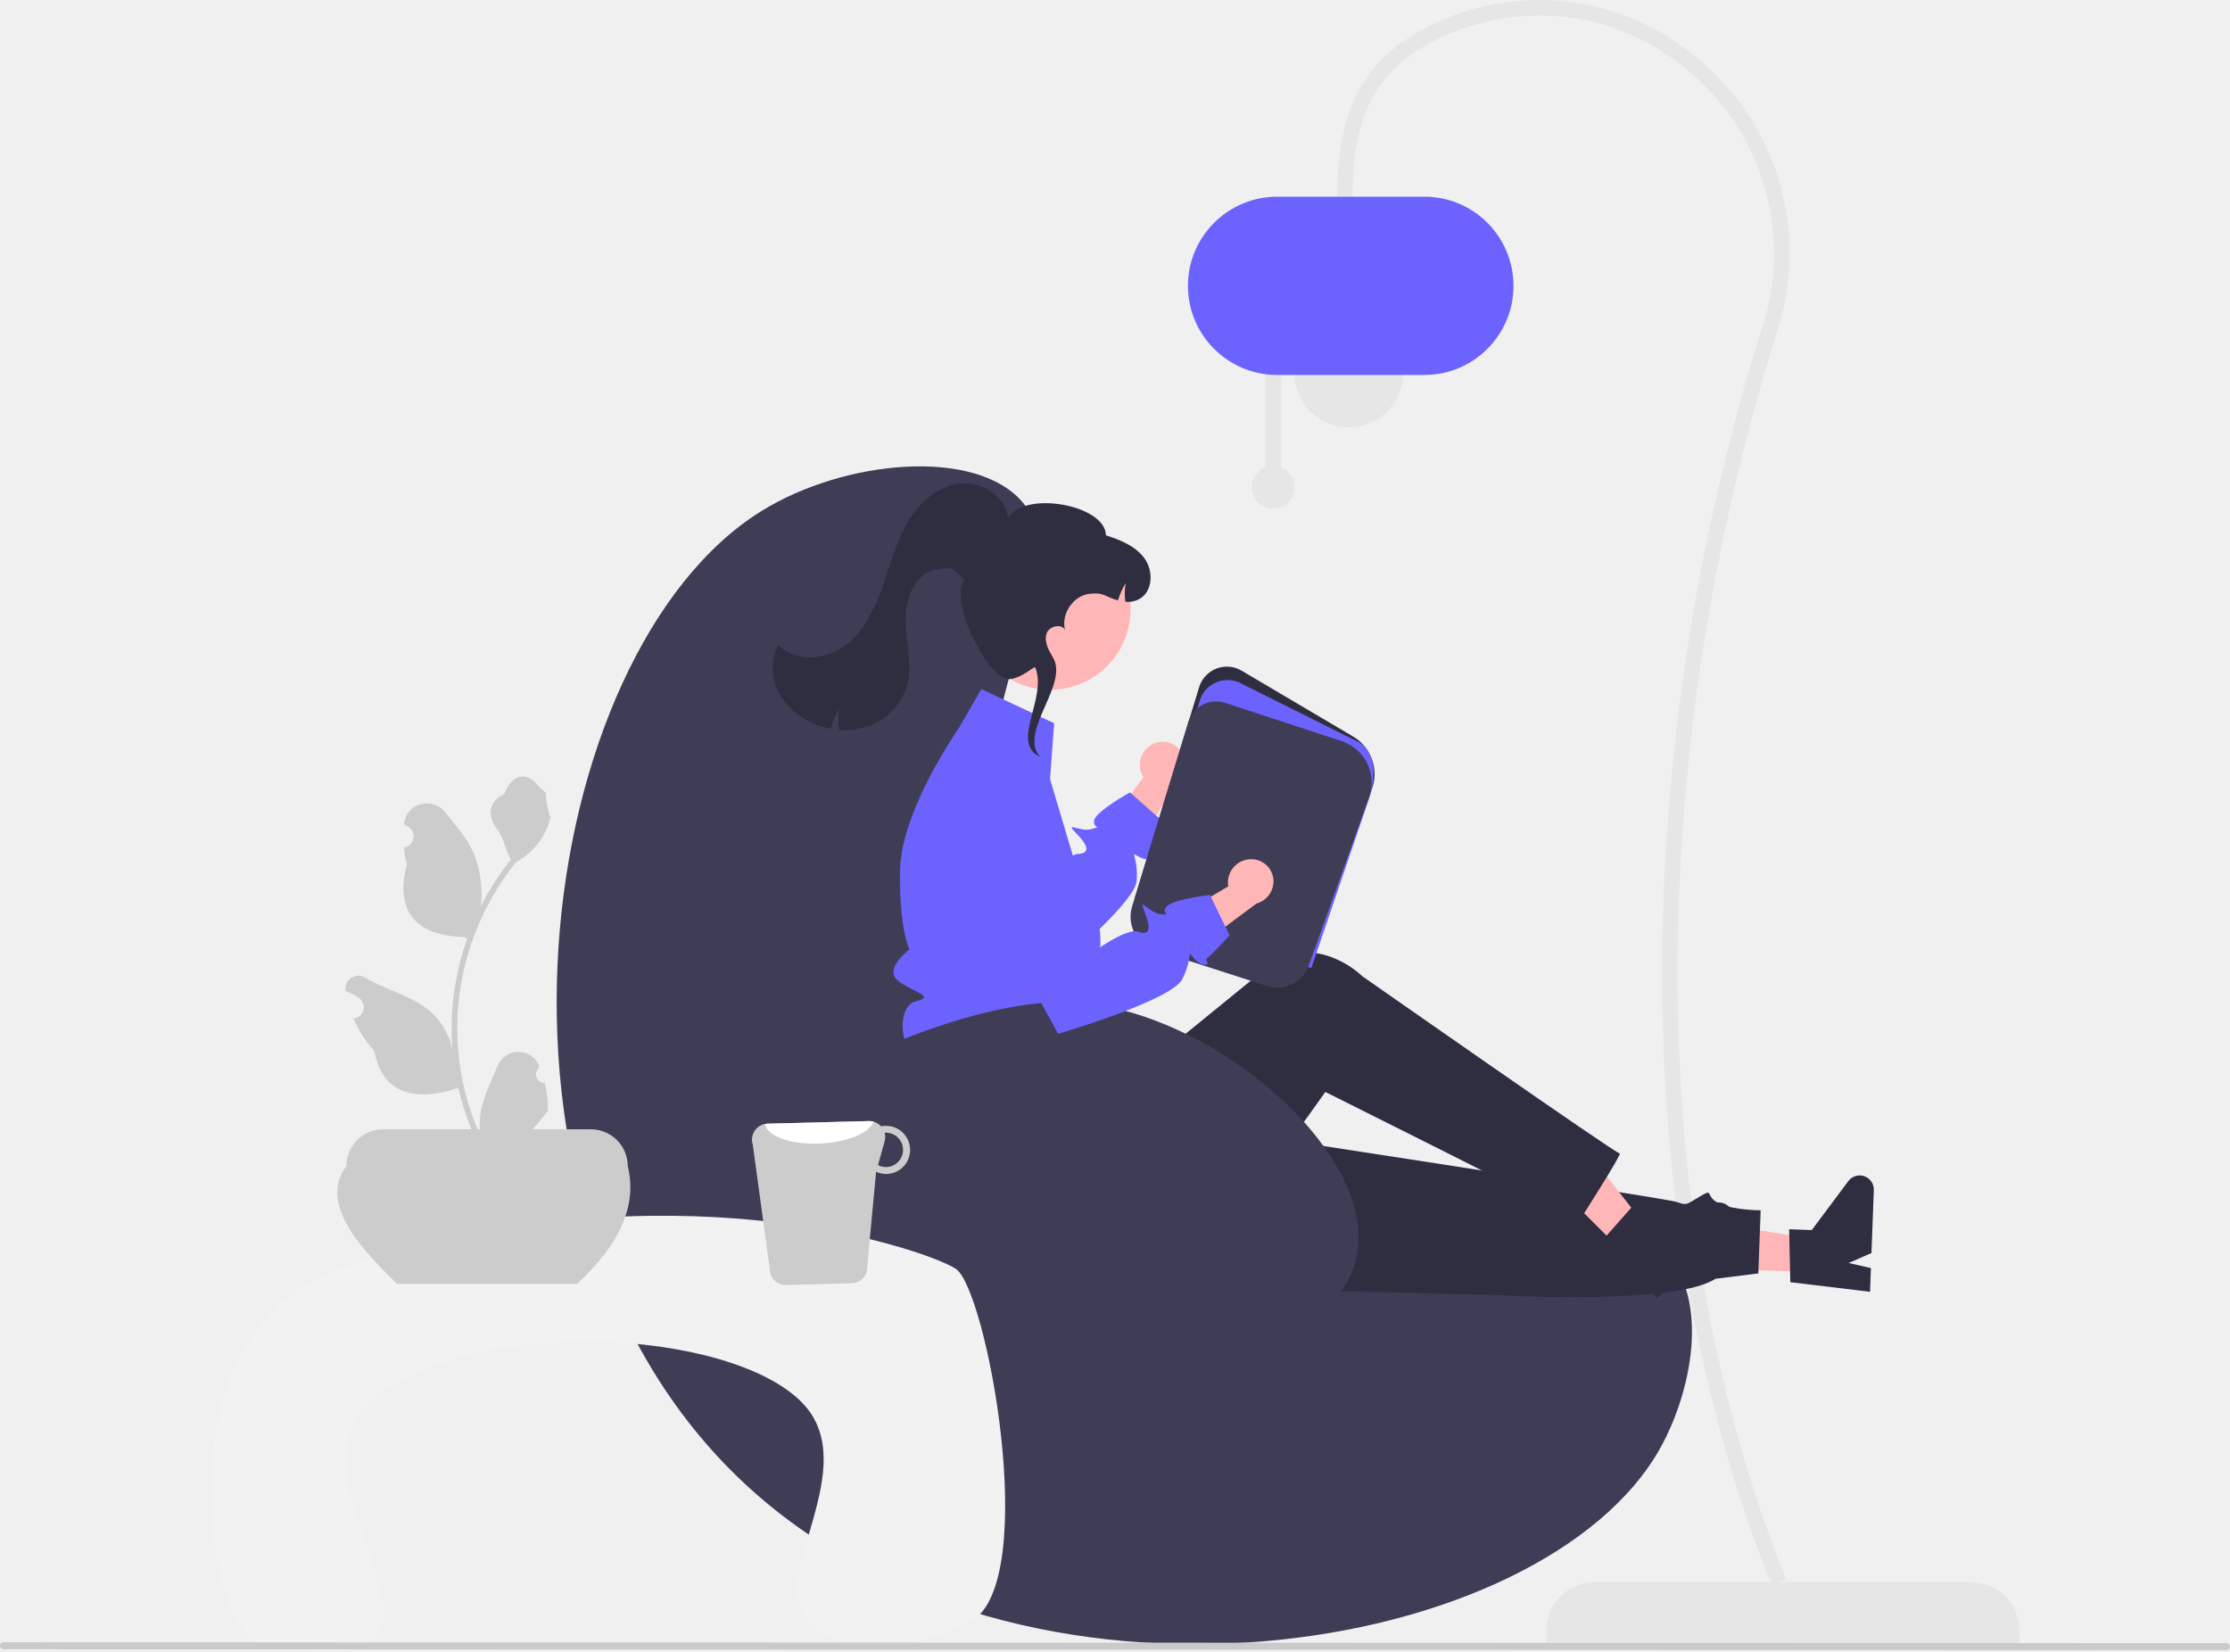
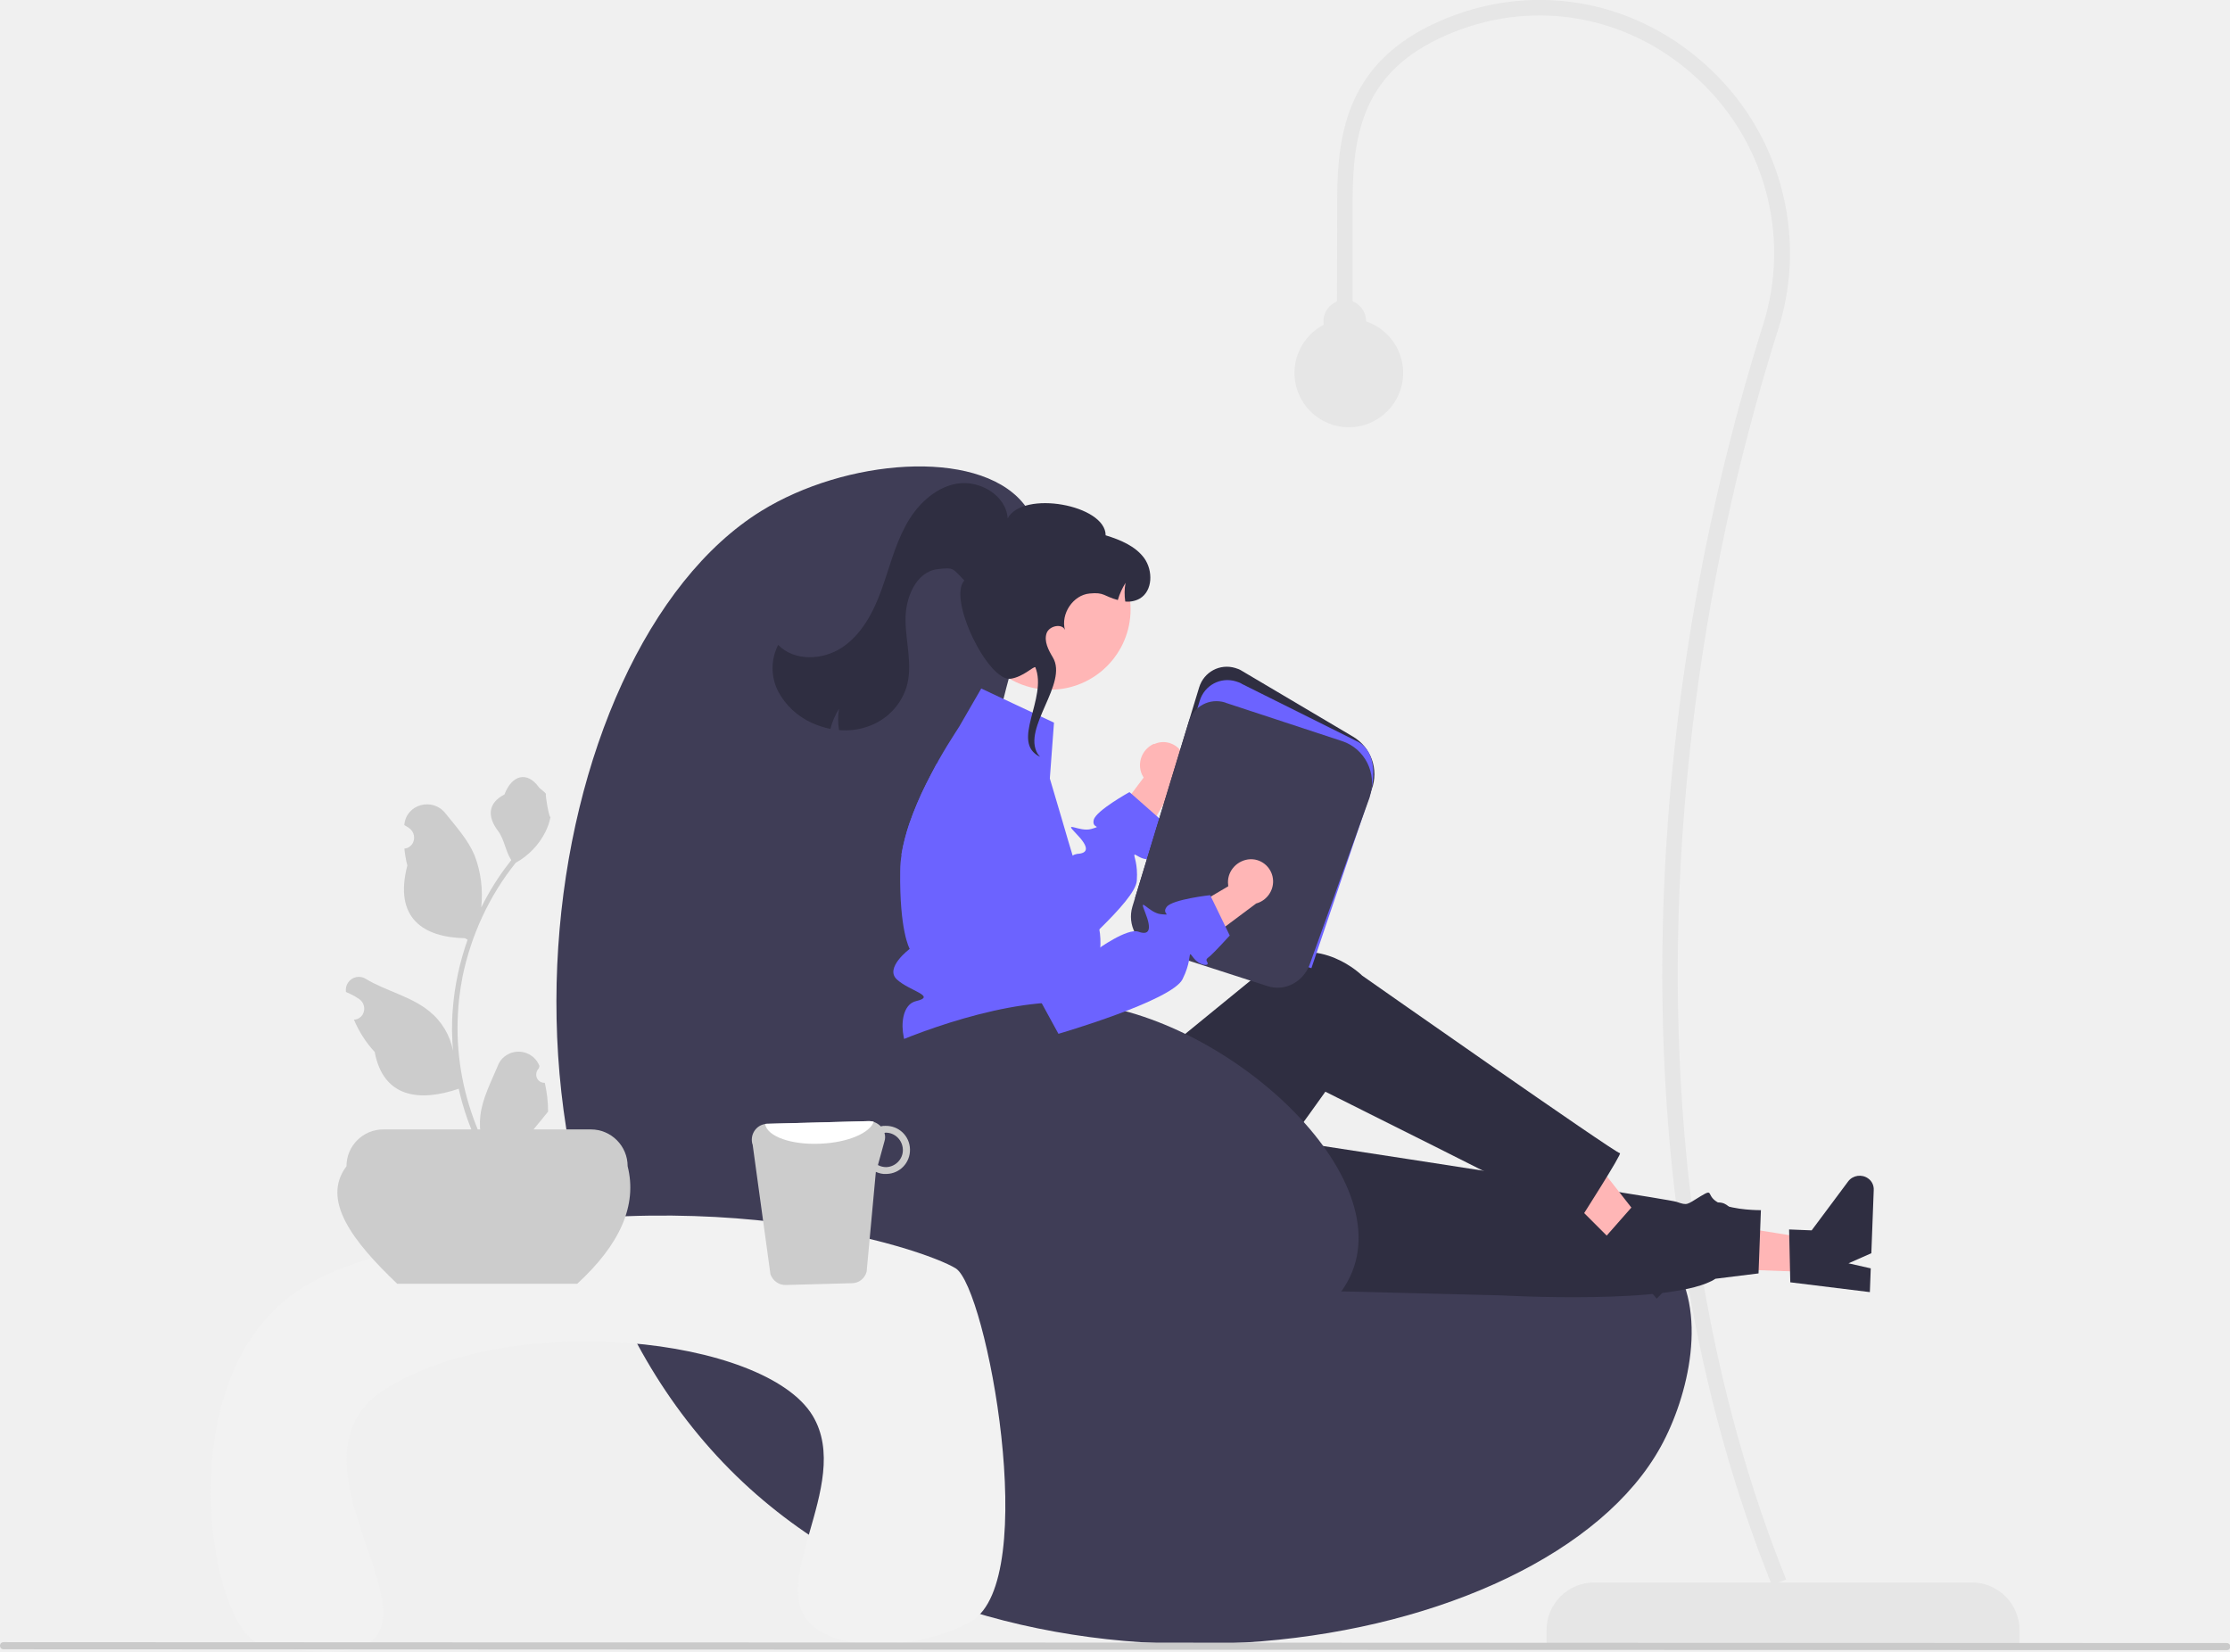
- <svg xmlns="http://www.w3.org/2000/svg" data-name="Layer 1" width="751.131" height="556.415" viewBox="0 0 751.131 556.415">
-   <path d="M745.319,704.743H904.585a0,0,0,0,1,0,0v4.887a16,16,0,0,1-16,16H761.319a16,16,0,0,1-16-16V704.743A0,0,0,0,1,745.319,704.743Z" transform="translate(1425.47 1258.58) rotate(-180)" fill="#e6e6e6" />
-   <path d="M821.225,705.718l4.843-1.951c-50.677-125.789-45.795-284.482-2.956-420.613a85.005,85.005,0,0,0-24.764-89.934c-24.865-22.189-59.145-27.594-89.467-14.108-29.931,13.314-34.056,36.505-34.056,59.583h5.222c0-24.635,5.265-43.383,30.957-54.812,28.419-12.639,60.555-7.569,83.867,13.234A79.839,79.839,0,0,1,818.131,281.586C774.798,419.289,770.202,579.072,821.225,705.718Z" transform="translate(-224.4343 -171.7927)" fill="#e6e6e6" />
-   <circle cx="454.307" cy="125.648" r="18.276" fill="#e6e6e6" />
-   <path d="M650.594,329.302V294.672h5.385v34.629a7.179,7.179,0,1,1-5.385,0Z" transform="translate(-224.4343 -171.7927)" fill="#e6e6e6" />
-   <path d="M624.565,268.068a30.06,30.06,0,0,1,30.025-30.025h49.607a30.025,30.025,0,1,1,0,60.051H654.59A30.06,30.06,0,0,1,624.565,268.068Z" transform="translate(-224.4343 -171.7927)" fill="#6c63ff" />
-   <path d="M554.67,454.005c4.981-63.723,30.447-94.083,14.14-113.123-15.619-18.238-59.617-14.47-87.872,3.03-76.212,47.202-104.134,235.332-6.06,327.249C568.072,758.504,744.695,730.53,783.946,659.04c9.158-16.681,16.434-45.922,3.03-63.632-33.278-43.967-154.271,35.669-208.066-14.14C547.03,551.749,551.937,488.975,554.67,454.005Z" transform="translate(-224.4343 -171.7927)" fill="#3f3d56" />
-   <path d="M612.927,422.347a7.822,7.822,0,0,0-3.924,10.18,7.504,7.504,0,0,0,.597,1.087l-16.358,21.842,8.163,12.2,19.174-32.343a7.8,7.8,0,0,0,2.373-9.222,7.465,7.465,0,0,0-9.838-3.828Q613.02,422.303,612.927,422.347Z" transform="translate(-224.4343 -171.7927)" fill="#ffb6b6" />
-   <path d="M612.914,460.005c1.071.949-1.899,2.121-5.04.273-.899-.535-1.283-.758-1.384-.616-.253.353,1.222,2.959.828,8.747-.242,3.454-5.979,9.949-12.494,16.282-8.807,8.565-19.049,16.827-19.049,16.827l-3.596-2.879-37.704-30.23-6.363-8.807a62.681,62.681,0,0,1,2.616-10.232,111.546,111.546,0,0,1,5.676-13.474c1.172-2.374,2.374-4.636,3.525-6.717l20.201,22.261,16.928,18.645s4.929-7.939,8.747-10.1a3.636,3.636,0,0,1,1.616-.555c3.858-.182,4.091-2.283-.384-6.858-4.474-4.575,1.172-.303,5.151-1.535,3.98-1.232,0,0,.838-3.081.838-3.081,11.999-9.262,11.999-9.262l.465.414,8.434,7.444,2.414,2.131s-2.636,7.232-3.363,8.757C612.248,458.965,611.854,459.046,612.914,460.005Z" transform="translate(-224.4343 -171.7927)" fill="#6c63ff" />
-   <polygon points="610.804 428.521 611.215 417.38 568.439 410.493 567.832 426.935 610.804 428.521" fill="#ffb6b6" />
-   <path d="M827.473,603.668l-.406-17.838,7.626.281,12.311-16.49a4.767,4.767,0,0,1,8.583,3.027l-.782,21.19-7.678,3.374,7.49,1.704-.295,7.989Z" transform="translate(-224.4343 -171.7927)" fill="#2f2e41" />
-   <path d="M594.489,604.651l135.488,3.435s58.508,3.379,72.236-5.551l14.476-1.828.785-21.264s-8.852.065-13.942-2.306-1.552-5.273-6.405-2.42-4.34,3.196-8.092,1.885S613.241,549.069,613.241,549.069Z" transform="translate(-224.4343 -171.7927)" fill="#2f2e41" />
-   <polygon points="548.592 423.631 556.471 415.744 529.796 381.601 518.168 393.243 548.592 423.631" fill="#ffb6b6" />
-   <path d="M765.053,588.562l11.835-13.353,5.399,5.393,20.241-3.716a4.767,4.767,0,0,1,4.234,8.057l-14.985,15.003-7.923-2.748,4.332,6.344-5.65,5.657Z" transform="translate(-224.4343 -171.7927)" fill="#2f2e41" />
-   <path d="M541.035,530.449l1.347,31.31c1.586,36.859,42.178,59.168,73.654,39.923q.87-.532,1.746-1.102s11.933-3.205,11.571-8.279,2.553-7.545,5.133-6.161,36.357-46.553,36.357-46.553,70.178,35.006,85.66,43.247c0,0,14.556-22.759,13.501-22.52s-86.819-59.788-86.819-59.788-13.972-14.14-31.304-4.804c-.361,1.371-.052,1.419-.052,1.419l-57.253,46.652-8.09-15.363Z" transform="translate(-224.4343 -171.7927)" fill="#2f2e41" />
-   <path d="M595.017,491.306a32.354,32.354,0,0,1-.616,4.303,25.39,25.39,0,0,1-1.98,5.939s0,2.111-4.04,9.181,1.01,4.04,4.04,9.292c3.03,5.242,0,2.828-3.363,6.202a7.722,7.722,0,0,0-1.909,7.606s-43.391.03-51.471-3-9.918-20.1-2.677-21.786c7.232-1.687-2.192-3.363-6.444-7.252-4.252-3.889,4.252-10.252,4.252-10.252s-3.505-6.05-3.212-26.362a40.029,40.029,0,0,1,.515-5.575,62.681,62.681,0,0,1,2.616-10.232,111.546,111.546,0,0,1,5.676-13.474c1.172-2.374,2.374-4.636,3.525-6.717.182-.323.353-.636.535-.949,2.192-3.879,4.192-7.05,5.515-9.08,1.02-1.576,1.636-2.464,1.636-2.464l7.353-12.787,24.544,11.504-1.394,18.817,4.232,14.191,1.949,6.535,1.505,5.04,2.323,7.807s-.636.03.121,1.071a34.484,34.484,0,0,1,6.575,15.827A32.227,32.227,0,0,1,595.017,491.306Z" transform="translate(-224.4343 -171.7927)" fill="#6c63ff" />
-   <path d="M665.896,493.334l-.461-.149-58.744-18.917,21.647-71.017a9.768,9.768,0,0,1,14.312-5.562l37.54,22.179a14.715,14.715,0,0,1,6.319,17.788Z" transform="translate(-224.4343 -171.7927)" fill="#2f2e41" />
-   <path d="M666.134,497.849l-59.217-19.069,21.647-71.017A9.768,9.768,0,0,1,642.876,402.201l39.332,19.637c5.909,3.49,5.771,12.524,3.027,19.936Z" transform="translate(-224.4343 -171.7927)" fill="#6c63ff" />
-   <path d="M660.206,502.989a11.291,11.291,0,0,1-9.05.9l-37.85-12.189A11.704,11.704,0,0,1,605.731,477.21l18.976-62.255a9.767,9.767,0,0,1,12.39-6.431l39.224,12.879a14.722,14.722,0,0,1,9.265,18.959l-20.289,56.565A11.304,11.304,0,0,1,660.206,502.989Z" transform="translate(-224.4343 -171.7927)" fill="#3f3d56" />
-   <circle cx="353.691" cy="205.214" r="27.11" fill="#ffb6b6" />
-   <path d="M486.452,404.525a23.511,23.511,0,0,0,11.546,10.793,27.033,27.033,0,0,0,6.222,1.969,24.326,24.326,0,0,1,2.879-6.816,20.083,20.083,0,0,0,0,7.199,23.9,23.9,0,0,0,9.663-1.199,20.726,20.726,0,0,0,13.034-13.204c2.16-7.186-.167-14.861-.35-22.362-.189-7.502,3.373-16.474,10.82-17.402,5.671-.708,4.97-.158,9.045,3.848-5.7,6.332,8.196,34.377,15.653,33.138,4.216-.701,7.318-4.048,8.152-3.932,4.27,10.456-8.574,25.286,1.613,30.154l-.756-1c-5.332-8.808,10.445-23.685,5.113-32.494-1.486-2.464-3.032-5.353-2.112-8.079.873-2.592,5.293-3.412,6.226-1.053-1.516-5.407,2.716-11.752,8.338-12.304,4.994-.493,4.706.931,9.467,2.229a24.293,24.293,0,0,1,2.608-5.835,19.918,19.918,0,0,0-.139,6.296,7.855,7.855,0,0,0,4.941-1.046c4.397-2.636,4.528-9.44,1.507-13.581-3.026-4.142-8.095-6.187-12.985-7.734-.045-10.342-27.872-15.292-32.99-5.678-.526-7.785-9.45-13.029-17.138-11.707s-13.752,7.487-17.45,14.357c-3.697,6.865-5.532,14.552-8.238,21.865s-6.575,14.604-13.056,18.943c-6.48,4.333-16.109,4.727-21.52-.89A17.168,17.168,0,0,0,486.452,404.525Z" transform="translate(-224.4343 -171.7927)" fill="#2f2e41" />
-   <path d="M514.269,528.498a9.788,9.788,0,0,1,1.815-1.149c10.377-5.164,42.645-18.57,67.877-18.02,48.548,1.058,110.332,54.637,95.953,90.617-10.941,27.378-65.336,42.954-105.043,30.496C519.245,612.989,497.288,542.036,514.269,528.498Z" transform="translate(-224.4343 -171.7927)" fill="#3f3d56" />
-   <path d="M312.726,725.733c-15.864-2.993-29.906-74.46,1.305-109.658,10.693-12.059,24.032-17.308,41.775-22.193,102.121-28.115,180.011-1.32,190.478,5.222,10.444,6.527,28.752,104.875,5.34,118.796-13.173,7.833-39.282,11.749-52.218,2.611-19.035-13.446,12.915-48.324-1.305-71.8C481.963,622.071,396.986,613.097,354.382,639.573,308.929,667.82,402.684,742.704,312.726,725.733Z" transform="translate(-224.4343 -171.7927)" fill="#f2f2f2" />
-   <path d="M418.787,604.223H358.183c-14.961-14.338-25.658-28.156-17.094-39.626a12.432,12.432,0,0,1,12.432-12.432h69.928a12.432,12.432,0,0,1,12.432,12.432C439.141,577.666,433.316,590.877,418.787,604.223Z" transform="translate(-224.4343 -171.7927)" fill="#ccc" />
-   <path d="M407.903,536.515a2.807,2.807,0,0,1-2.035-4.866l.192-.765q-.038-.092-.076-.184a7.539,7.539,0,0,0-13.907.052c-2.275,5.478-5.17,10.966-5.883,16.758a22.304,22.304,0,0,0,.392,7.671A89.42,89.42,0,0,1,378.452,518.042a86.307,86.307,0,0,1,.535-9.628q.444-3.931,1.231-7.807a90.456,90.456,0,0,1,17.938-38.337,24.073,24.073,0,0,0,10.012-10.387,18.363,18.363,0,0,0,1.67-5.018c-.487.064-1.838-7.359-1.47-7.815-.679-1.031-1.895-1.543-2.637-2.549-3.689-5.002-8.773-4.129-11.426,2.669-5.669,2.861-5.724,7.606-2.245,12.169,2.213,2.903,2.517,6.832,4.459,9.94-.2.256-.408.503-.607.759a91.039,91.039,0,0,0-9.502,15.054,37.846,37.846,0,0,0-2.259-17.579c-2.163-5.217-6.216-9.611-9.786-14.122-4.288-5.418-13.08-3.053-13.836,3.814q-.011.1-.021.199.795.449,1.557.952a3.808,3.808,0,0,1-1.535,6.93l-.078.012a37.89,37.89,0,0,0,.999,5.665c-4.58,17.71,5.307,24.16,19.424,24.45.312.16.615.32.927.471a92.924,92.924,0,0,0-5.002,23.539,88.135,88.135,0,0,0,.064,14.231l-.024-.168a23.289,23.289,0,0,0-7.95-13.448c-6.118-5.026-14.762-6.877-21.363-10.916a4.371,4.371,0,0,0-6.694,4.252q.013.088.027.176a25.578,25.578,0,0,1,2.868,1.382q.795.449,1.557.952a3.808,3.808,0,0,1-1.535,6.93l-.078.012c-.056.008-.104.016-.16.024a37.923,37.923,0,0,0,6.975,10.923c2.863,15.46,15.162,16.927,28.318,12.425h.008a92.897,92.897,0,0,0,6.24,18.218h22.293c.08-.248.152-.503.224-.751a25.329,25.329,0,0,1-6.169-.367c1.654-2.03,3.308-4.075,4.962-6.105a1.384,1.384,0,0,0,.104-.12c.839-1.039,1.686-2.069,2.525-3.108l0-.001a37.101,37.101,0,0,0-1.087-9.451Z" transform="translate(-224.4343 -171.7927)" fill="#ccc" />
-   <path d="M483.94,600.976a5.385,5.385,0,0,0,5.189,3.635l22.233-.572a5.311,5.311,0,0,0,5.019-3.908l3.146-33.642a8.22,8.22,0,0,0,3.557.731,8.108,8.108,0,0,0-.407-16.211,6.869,6.869,0,0,0-1.457.152,5.495,5.495,0,0,0-4.09-1.765l-34.199.883a4.912,4.912,0,0,0-.844.105,5.341,5.341,0,0,0-4.09,6.936Zm36.233-36.773,2.239-8.017a5.46,5.46,0,0,0,.017-2.832c.109-0.0.204-.052.313-.052a5.8,5.8,0,0,1,.272,11.596A5.459,5.459,0,0,1,520.172,564.203Z" transform="translate(-224.4343 -171.7927)" fill="#ccc" />
-   <path d="M482.087,550.382c.729,4.166,8.92,7.095,18.77,6.586,9.058-.417,16.464-3.598,17.82-7.367a5.057,5.057,0,0,0-1.548-.206l-34.199.883A4.912,4.912,0,0,0,482.087,550.382Z" transform="translate(-224.4343 -171.7927)" fill="#fff" />
-   <path d="M225.625,727.311l748.75.307a1.191,1.191,0,0,0,0-2.381l-748.75-.307a1.191,1.191,0,1,0,0,2.381Z" transform="translate(-224.4343 -171.7927)" fill="#cacaca" />
-   <path d="M645.576,461.206a7.822,7.822,0,0,0-7.536,7.889,7.505,7.505,0,0,0,.133,1.233l-23.499,13.873,2.844,14.4,30.135-22.485a7.8,7.8,0,0,0,5.737-7.601,7.465,7.465,0,0,0-7.61-7.317Q645.678,461.201,645.576,461.206Z" transform="translate(-224.4343 -171.7927)" fill="#ffb6b6" />
-   <path d="M626.326,494.279c-.629-.842-.899-1.195-1.042-1.098-.368.222-.014,3.197-2.602,8.383-3.643,7.285-41.844,18.442-41.844,18.442l-4.703-8.611-20.688-37.84-7.131-30.33a13.531,13.531,0,0,1-.361-3.228,128.177,128.177,0,0,1,20.171-11.611,13.504,13.504,0,0,1,6.061,7.22l14.241,39.929,5.683,15.942s10.024-7.168,13.66-5.852c3.63,1.324,4.662-.532,2.289-6.475-2.373-5.943,1.189.174,5.334.563,4.153.395,0,0,1.962-2.522s14.645-3.94,14.645-3.94l.27.563,4.915,10.11,1.407,2.905s-5.211,5.653-6.468,6.78c-1.263,1.135-1.653,1.056-1.035,2.349C631.699,497.248,628.509,497.19,626.326,494.279Z" transform="translate(-224.4343 -171.7927)" fill="#6c63ff" />
+ <svg xmlns="http://www.w3.org/2000/svg" version="1.1" id="Layer_1" x="0px" y="0px" viewBox="0 0 751.1 556.4" style="enable-background:new 0 0 751.1 556.4;" xml:space="preserve">
+   <style type="text/css">
+ 	.st0{fill:#E6E6E6;}
+ 	.st1{fill:#3F3D56;}
+ 	.st2{fill:#FFB6B6;}
+ 	.st3{fill:#6C63FF;}
+ 	.st4{fill:#2F2E41;}
+ 	.st5{fill:#F2F2F2;}
+ 	.st6{fill:#CCCCCC;}
+ 	.st7{fill:#FFFFFF;}
+ 	.st8{fill:#CACACA;}
+ </style>
+   <path class="st0" d="M680.2,553.8H520.9l0,0V549c0-8.8,7.2-16,16-16h127.3c8.8,0,16,7.2,16,16V553.8L680.2,553.8z" />
+   <path class="st0" d="M601.6,532l-4.8,1.9c-51-126.6-46.4-286.4-3.1-424.1c9.8-30.3,0.6-63.5-23.3-84.5C547.1,4.5,515-0.6,486.6,12.1  c-25.7,11.4-31,30.2-31,54.8l0,34.6c3.7,1.5,5.5,5.7,4,9.3c-1.5,3.7-5.7,5.5-9.3,4c-3.7-1.5-5.5-5.7-4-9.3c0.7-1.8,2.2-3.2,4-4  l0.1-34.6c0-23.1,4.1-46.3,34.1-59.6c30.3-13.5,64.6-8.1,89.5,14.1c25.4,22.4,35.2,57.7,24.8,89.9C555.8,247.5,551,406.2,601.6,532z  " />
+   <circle class="st0" cx="454.3" cy="125.6" r="18.3" />
+   <path class="st1" d="M330.2,282.2c5-63.7,30.4-94.1,14.1-113.1c-15.6-18.2-59.6-14.5-87.9,3c-76.2,47.2-104.1,235.3-6.1,327.2  c93.2,87.3,269.8,59.4,309.1-12.1c9.2-16.7,16.4-45.9,3-63.6c-33.3-44-154.3,35.7-208.1-14.1C322.6,380,327.5,317.2,330.2,282.2z" />
+   <path class="st2" d="M388.5,250.6c-3.8,1.8-5.6,6.3-3.9,10.2c0.2,0.4,0.4,0.7,0.6,1.1l-16.4,21.8l8.2,12.2l19.2-32.3  c2.8-2.2,3.8-6,2.4-9.2c-1.7-3.8-6.1-5.5-9.8-3.8c0,0,0,0,0,0C388.6,250.5,388.6,250.5,388.5,250.6z" />
+   <path class="st3" d="M388.5,288.2c1.1,0.9-1.9,2.1-5,0.3c-0.9-0.5-1.3-0.8-1.4-0.6c-0.3,0.4,1.2,3,0.8,8.7c-0.2,3.5-6,9.9-12.5,16.3  c-8.8,8.6-19,16.8-19,16.8l-3.6-2.9L310,296.6l-6.4-8.8c0.6-3.5,1.5-6.9,2.6-10.2c1.6-4.6,3.5-9.1,5.7-13.5c1.2-2.4,2.4-4.6,3.5-6.7  l20.2,22.3l16.9,18.6c0,0,4.9-7.9,8.7-10.1c0.5-0.3,1-0.5,1.6-0.6c3.9-0.2,4.1-2.3-0.4-6.9c-4.5-4.6,1.2-0.3,5.2-1.5  c4-1.2,0,0,0.8-3.1c0.8-3.1,12-9.3,12-9.3l0.5,0.4l8.4,7.4l2.4,2.1c0,0-2.6,7.2-3.4,8.8C387.8,287.2,387.4,287.3,388.5,288.2z" />
+   <polygon class="st2" points="610.8,428.5 611.2,417.4 568.4,410.5 567.8,426.9 " />
+   <path class="st4" d="M603,431.9l-0.4-17.8l7.6,0.3l12.3-16.5c1.6-2.1,4.6-2.5,6.7-1c1.3,0.9,2,2.4,1.9,4l-0.8,21.2l-7.7,3.4l7.5,1.7  l-0.3,8L603,431.9z" />
+   <path class="st4" d="M370.1,432.9l135.5,3.4c0,0,58.5,3.4,72.2-5.6l14.5-1.8l0.8-21.3c0,0-8.9,0.1-13.9-2.3s-1.6-5.3-6.4-2.4  s-4.3,3.2-8.1,1.9s-175.8-27.5-175.8-27.5L370.1,432.9z" />
+   <polygon class="st2" points="548.6,423.6 556.5,415.7 529.8,381.6 518.2,393.2 " />
+   <path class="st4" d="M540.6,416.8l11.8-13.4l5.4,5.4l20.2-3.7c2.6-0.5,5.1,1.2,5.5,3.8c0.3,1.5-0.2,3.1-1.3,4.2l-15,15l-7.9-2.7  l4.3,6.3l-5.6,5.7L540.6,416.8z" />
+   <path class="st4" d="M316.6,358.7l1.3,31.3c1.6,36.9,42.2,59.2,73.7,39.9c0.6-0.4,1.2-0.7,1.7-1.1c0.9-0.6,11.9-3.2,11.6-8.3  s2.6-7.5,5.1-6.2s36.4-46.6,36.4-46.6s70.2,35,85.7,43.2c0,0,14.6-22.8,13.5-22.5s-86.8-59.8-86.8-59.8s-14-14.1-31.3-4.8  c-0.4,1.4-0.1,1.4-0.1,1.4L370.1,372l-8.1-15.4L316.6,358.7z" />
+   <path class="st3" d="M370.6,319.5c-0.1,1.4-0.3,2.9-0.6,4.3c-0.4,2.1-1.1,4-2,5.9c0,0,0,2.1-4,9.2c-4,7.1,1,4,4,9.3  c3,5.2,0,2.8-3.4,6.2c-2,2-2.7,4.9-1.9,7.6c0,0-43.4,0-51.5-3s-9.9-20.1-2.7-21.8c7.2-1.7-2.2-3.4-6.4-7.3  c-4.3-3.9,4.3-10.3,4.3-10.3s-3.5-6-3.2-26.4c0-1.9,0.2-3.7,0.5-5.6c0.6-3.5,1.5-6.9,2.6-10.2c1.6-4.6,3.5-9.1,5.7-13.5  c1.2-2.4,2.4-4.6,3.5-6.7c0.2-0.3,0.4-0.6,0.5-0.9c2.2-3.9,4.2-7.1,5.5-9.1c1-1.6,1.6-2.5,1.6-2.5l7.4-12.8l24.5,11.5l-1.4,18.8  l4.2,14.2l1.9,6.5l1.5,5l2.3,7.8c0,0-0.6,0,0.1,1.1c3.5,4.6,5.8,10.1,6.6,15.8C370.7,315.1,370.7,317.3,370.6,319.5z" />
+   <path class="st4" d="M441.5,321.5l-0.5-0.1l-58.7-18.9l21.6-71c1.6-5.2,7-8.1,12.2-6.5c0.7,0.2,1.5,0.5,2.1,0.9l37.5,22.2  c6.1,3.6,8.8,11.1,6.3,17.8L441.5,321.5z" />
+   <path class="st3" d="M441.7,326.1L382.5,307l21.6-71c1.6-5.2,7-8.1,12.2-6.5c0.7,0.2,1.5,0.5,2.1,0.9l39.3,19.6  c5.9,3.5,5.8,12.5,3,19.9L441.7,326.1z" />
+   <path class="st1" d="M435.8,331.2c-2.8,1.6-6,1.9-9,0.9l-37.8-12.2c-6-2-9.4-8.4-7.6-14.5l19-62.3c1.6-5.2,7-8.1,12.2-6.5  c0.1,0,0.1,0,0.2,0.1l39.2,12.9c7.7,2.5,11.9,10.9,9.4,18.6c0,0.1-0.1,0.3-0.1,0.4l-20.3,56.6C440,327.7,438.1,329.9,435.8,331.2z" />
+   <circle class="st2" cx="353.7" cy="205.2" r="27.1" />
+   <path class="st4" d="M262,232.7c2.5,4.8,6.6,8.6,11.5,10.8c2,0.9,4.1,1.6,6.2,2c0.6-2.4,1.6-4.7,2.9-6.8c-0.4,2.4-0.4,4.8,0,7.2  c3.3,0.3,6.6-0.1,9.7-1.2c6.2-2.1,11-7,13-13.2c2.2-7.2-0.2-14.9-0.3-22.4c-0.2-7.5,3.4-16.5,10.8-17.4c5.7-0.7,5-0.2,9,3.8  c-5.7,6.3,8.2,34.4,15.7,33.1c4.2-0.7,7.3-4,8.2-3.9c4.3,10.5-8.6,25.3,1.6,30.2l-0.8-1c-5.3-8.8,10.4-23.7,5.1-32.5  c-1.5-2.5-3-5.4-2.1-8.1c0.9-2.6,5.3-3.4,6.2-1.1c-1.5-5.4,2.7-11.8,8.3-12.3c5-0.5,4.7,0.9,9.5,2.2c0.6-2.1,1.5-4,2.6-5.8  c-0.4,2.1-0.4,4.2-0.1,6.3c1.7,0.2,3.5-0.2,4.9-1c4.4-2.6,4.5-9.4,1.5-13.6c-3-4.1-8.1-6.2-13-7.7c0-10.3-27.9-15.3-33-5.7  c-0.5-7.8-9.5-13-17.1-11.7s-13.8,7.5-17.4,14.4c-3.7,6.9-5.5,14.6-8.2,21.9s-6.6,14.6-13.1,18.9c-6.5,4.3-16.1,4.7-21.5-0.9  C259.6,222.1,259.6,227.8,262,232.7z" />
+   <path class="st1" d="M289.8,356.7c0.6-0.4,1.2-0.8,1.8-1.1c10.4-5.2,42.6-18.6,67.9-18c48.5,1.1,110.3,54.6,96,90.6  c-10.9,27.4-65.3,43-105,30.5C294.8,441.2,272.9,370.2,289.8,356.7z" />
+   <path class="st5" d="M88.3,553.9c-15.9-3-29.9-74.5,1.3-109.7c10.7-12.1,24-17.3,41.8-22.2c102.1-28.1,180-1.3,190.5,5.2  c10.4,6.5,28.8,104.9,5.3,118.8c-13.2,7.8-39.3,11.7-52.2,2.6c-19-13.4,12.9-48.3-1.3-71.8c-16.1-26.6-101.1-35.6-143.7-9.1  C84.5,496,178.2,570.9,88.3,553.9z" />
+   <path class="st6" d="M194.4,432.4h-60.6c-15-14.3-25.7-28.2-17.1-39.6c0-6.9,5.6-12.4,12.4-12.4H199c6.9,0,12.4,5.6,12.4,12.4  C214.7,405.9,208.9,419.1,194.4,432.4z" />
+   <path class="st6" d="M183.5,364.7c-1.5,0.1-2.9-1.1-2.9-2.7c0-0.8,0.3-1.6,0.9-2.2l0.2-0.8c0-0.1-0.1-0.1-0.1-0.2  c-1.6-3.8-6-5.6-9.9-4c-1.8,0.8-3.3,2.2-4,4.1c-2.3,5.5-5.2,11-5.9,16.8c-0.3,2.6-0.2,5.2,0.4,7.7c-5.3-11.7-8.1-24.3-8.1-37.1  c0-3.2,0.2-6.4,0.5-9.6c0.3-2.6,0.7-5.2,1.2-7.8c2.9-14,9-27.2,17.9-38.3c4.3-2.4,7.8-6,10-10.4c0.8-1.6,1.4-3.3,1.7-5  c-0.5,0.1-1.8-7.4-1.5-7.8c-0.7-1-1.9-1.5-2.6-2.5c-3.7-5-8.8-4.1-11.4,2.7c-5.7,2.9-5.7,7.6-2.2,12.2c2.2,2.9,2.5,6.8,4.5,9.9  c-0.2,0.3-0.4,0.5-0.6,0.8c-3.7,4.7-6.8,9.7-9.5,15.1c0.6-6-0.1-12-2.3-17.6c-2.2-5.2-6.2-9.6-9.8-14.1c-4.3-5.4-13.1-3.1-13.8,3.8  c0,0.1,0,0.1,0,0.2c0.5,0.3,1,0.6,1.6,1c1.7,1.2,2.2,3.5,1.1,5.3c-0.6,0.9-1.5,1.5-2.6,1.6l-0.1,0c0.2,1.9,0.5,3.8,1,5.7  c-4.6,17.7,5.3,24.2,19.4,24.5c0.3,0.2,0.6,0.3,0.9,0.5c-2.7,7.6-4.4,15.5-5,23.5c-0.4,4.7-0.3,9.5,0.1,14.2l0-0.2  c-1-5.3-3.8-10-8-13.4c-6.1-5-14.8-6.9-21.4-10.9c-2-1.3-4.7-0.7-6,1.3c-0.6,0.9-0.8,1.9-0.7,2.9c0,0.1,0,0.1,0,0.2  c1,0.4,1.9,0.9,2.9,1.4c0.5,0.3,1,0.6,1.6,1c1.7,1.2,2.2,3.5,1.1,5.3c-0.6,0.9-1.5,1.5-2.6,1.6l-0.1,0c-0.1,0-0.1,0-0.2,0  c1.7,4,4,7.7,7,10.9c2.9,15.5,15.2,16.9,28.3,12.4h0c1.4,6.3,3.5,12.4,6.2,18.2h22.3c0.1-0.2,0.2-0.5,0.2-0.8  c-2.1,0.1-4.1,0-6.2-0.4c1.7-2,3.3-4.1,5-6.1c0,0,0.1-0.1,0.1-0.1c0.8-1,1.7-2.1,2.5-3.1l0,0C184.6,371,184.2,367.8,183.5,364.7  L183.5,364.7z" />
+   <path class="st6" d="M259.5,429.2c0.8,2.2,2.9,3.7,5.2,3.6l22.2-0.6c2.4,0,4.4-1.6,5-3.9l3.1-33.6c1.1,0.5,2.3,0.8,3.6,0.7  c4.5-0.1,8-3.8,7.9-8.3s-3.8-8-8.3-7.9c-0.5,0-1,0-1.5,0.2c-1.1-1.1-2.5-1.8-4.1-1.8l-34.2,0.9c-0.3,0-0.6,0-0.8,0.1  c-2.9,0.5-4.8,3.3-4.3,6.2c0,0.2,0.1,0.5,0.2,0.7L259.5,429.2z M295.7,392.4l2.2-8c0.3-0.9,0.3-1.9,0-2.8c0.1,0,0.2-0.1,0.3-0.1  c3.2-0.1,5.8,2.5,5.9,5.7c0.1,3.2-2.5,5.8-5.6,5.9C297.6,393.1,296.6,392.9,295.7,392.4L295.7,392.4z" />
+   <path class="st7" d="M257.7,378.6c0.7,4.2,8.9,7.1,18.8,6.6c9.1-0.4,16.5-3.6,17.8-7.4c-0.5-0.1-1-0.2-1.5-0.2l-34.2,0.9  C258.2,378.5,257.9,378.5,257.7,378.6z" />
+   <path class="st8" d="M1.2,555.5l748.8,0.3c0.7,0,1.2-0.5,1.2-1.2c0-0.7-0.5-1.2-1.2-1.2L1.2,553.1c-0.7,0-1.2,0.5-1.2,1.2  C0,555,0.5,555.5,1.2,555.5C1.2,555.5,1.2,555.5,1.2,555.5z" />
+   <path class="st2" d="M421.1,289.4c-4.2,0.2-7.6,3.7-7.5,7.9c0,0.4,0.1,0.8,0.1,1.2l-23.5,13.9l2.8,14.4l30.1-22.5  c3.4-0.9,5.8-4.1,5.7-7.6c-0.1-4.1-3.5-7.4-7.6-7.3c0,0,0,0,0,0C421.3,289.4,421.2,289.4,421.1,289.4z" />
+   <path class="st3" d="M401.9,322.5c-0.6-0.8-0.9-1.2-1-1.1c-0.4,0.2,0,3.2-2.6,8.4c-3.6,7.3-41.8,18.4-41.8,18.4l-4.7-8.6L331,301.8  l-7.1-30.3c-0.2-1.1-0.4-2.1-0.4-3.2c6.4-4.5,13.1-8.4,20.2-11.6c2.8,1.6,5,4.2,6.1,7.2l14.2,39.9l5.7,15.9c0,0,10-7.2,13.7-5.9  c3.6,1.3,4.7-0.5,2.3-6.5c-2.4-5.9,1.2,0.2,5.3,0.6c4.2,0.4,0,0,2-2.5s14.6-3.9,14.6-3.9l0.3,0.6l4.9,10.1l1.4,2.9  c0,0-5.2,5.7-6.5,6.8c-1.3,1.1-1.7,1.1-1,2.3C407.3,325.5,404.1,325.4,401.9,322.5z" />
</svg>
